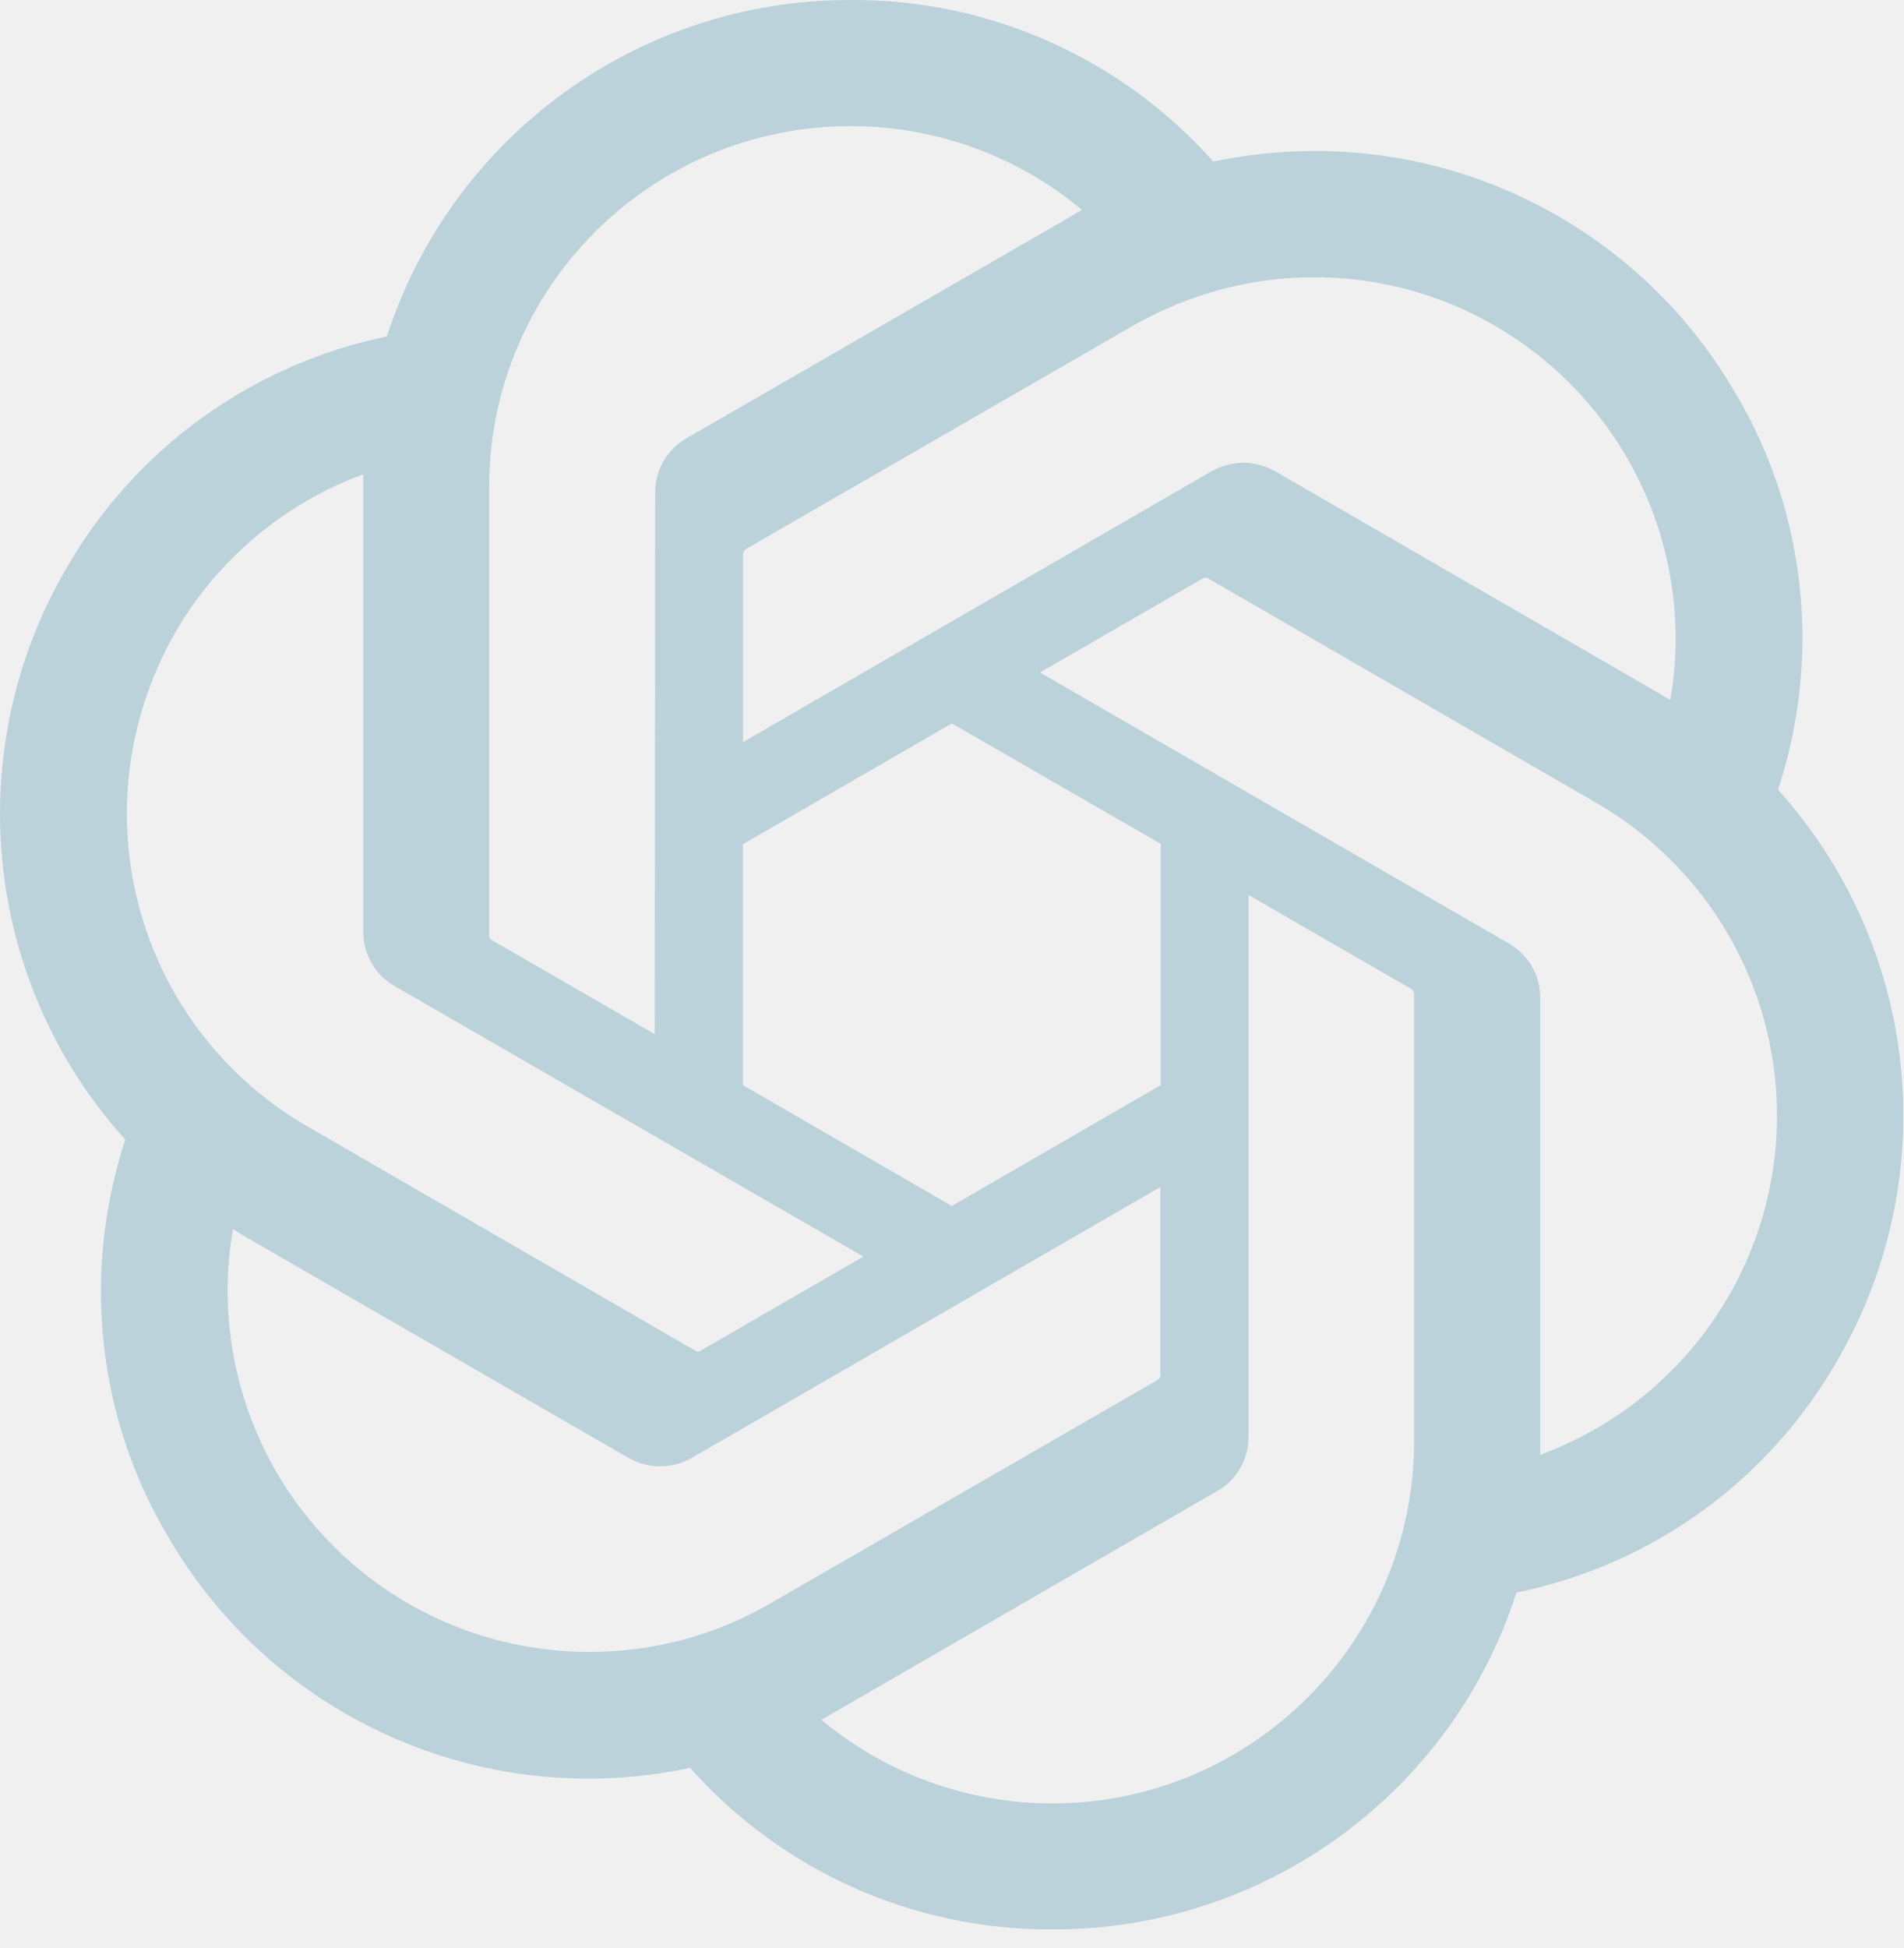
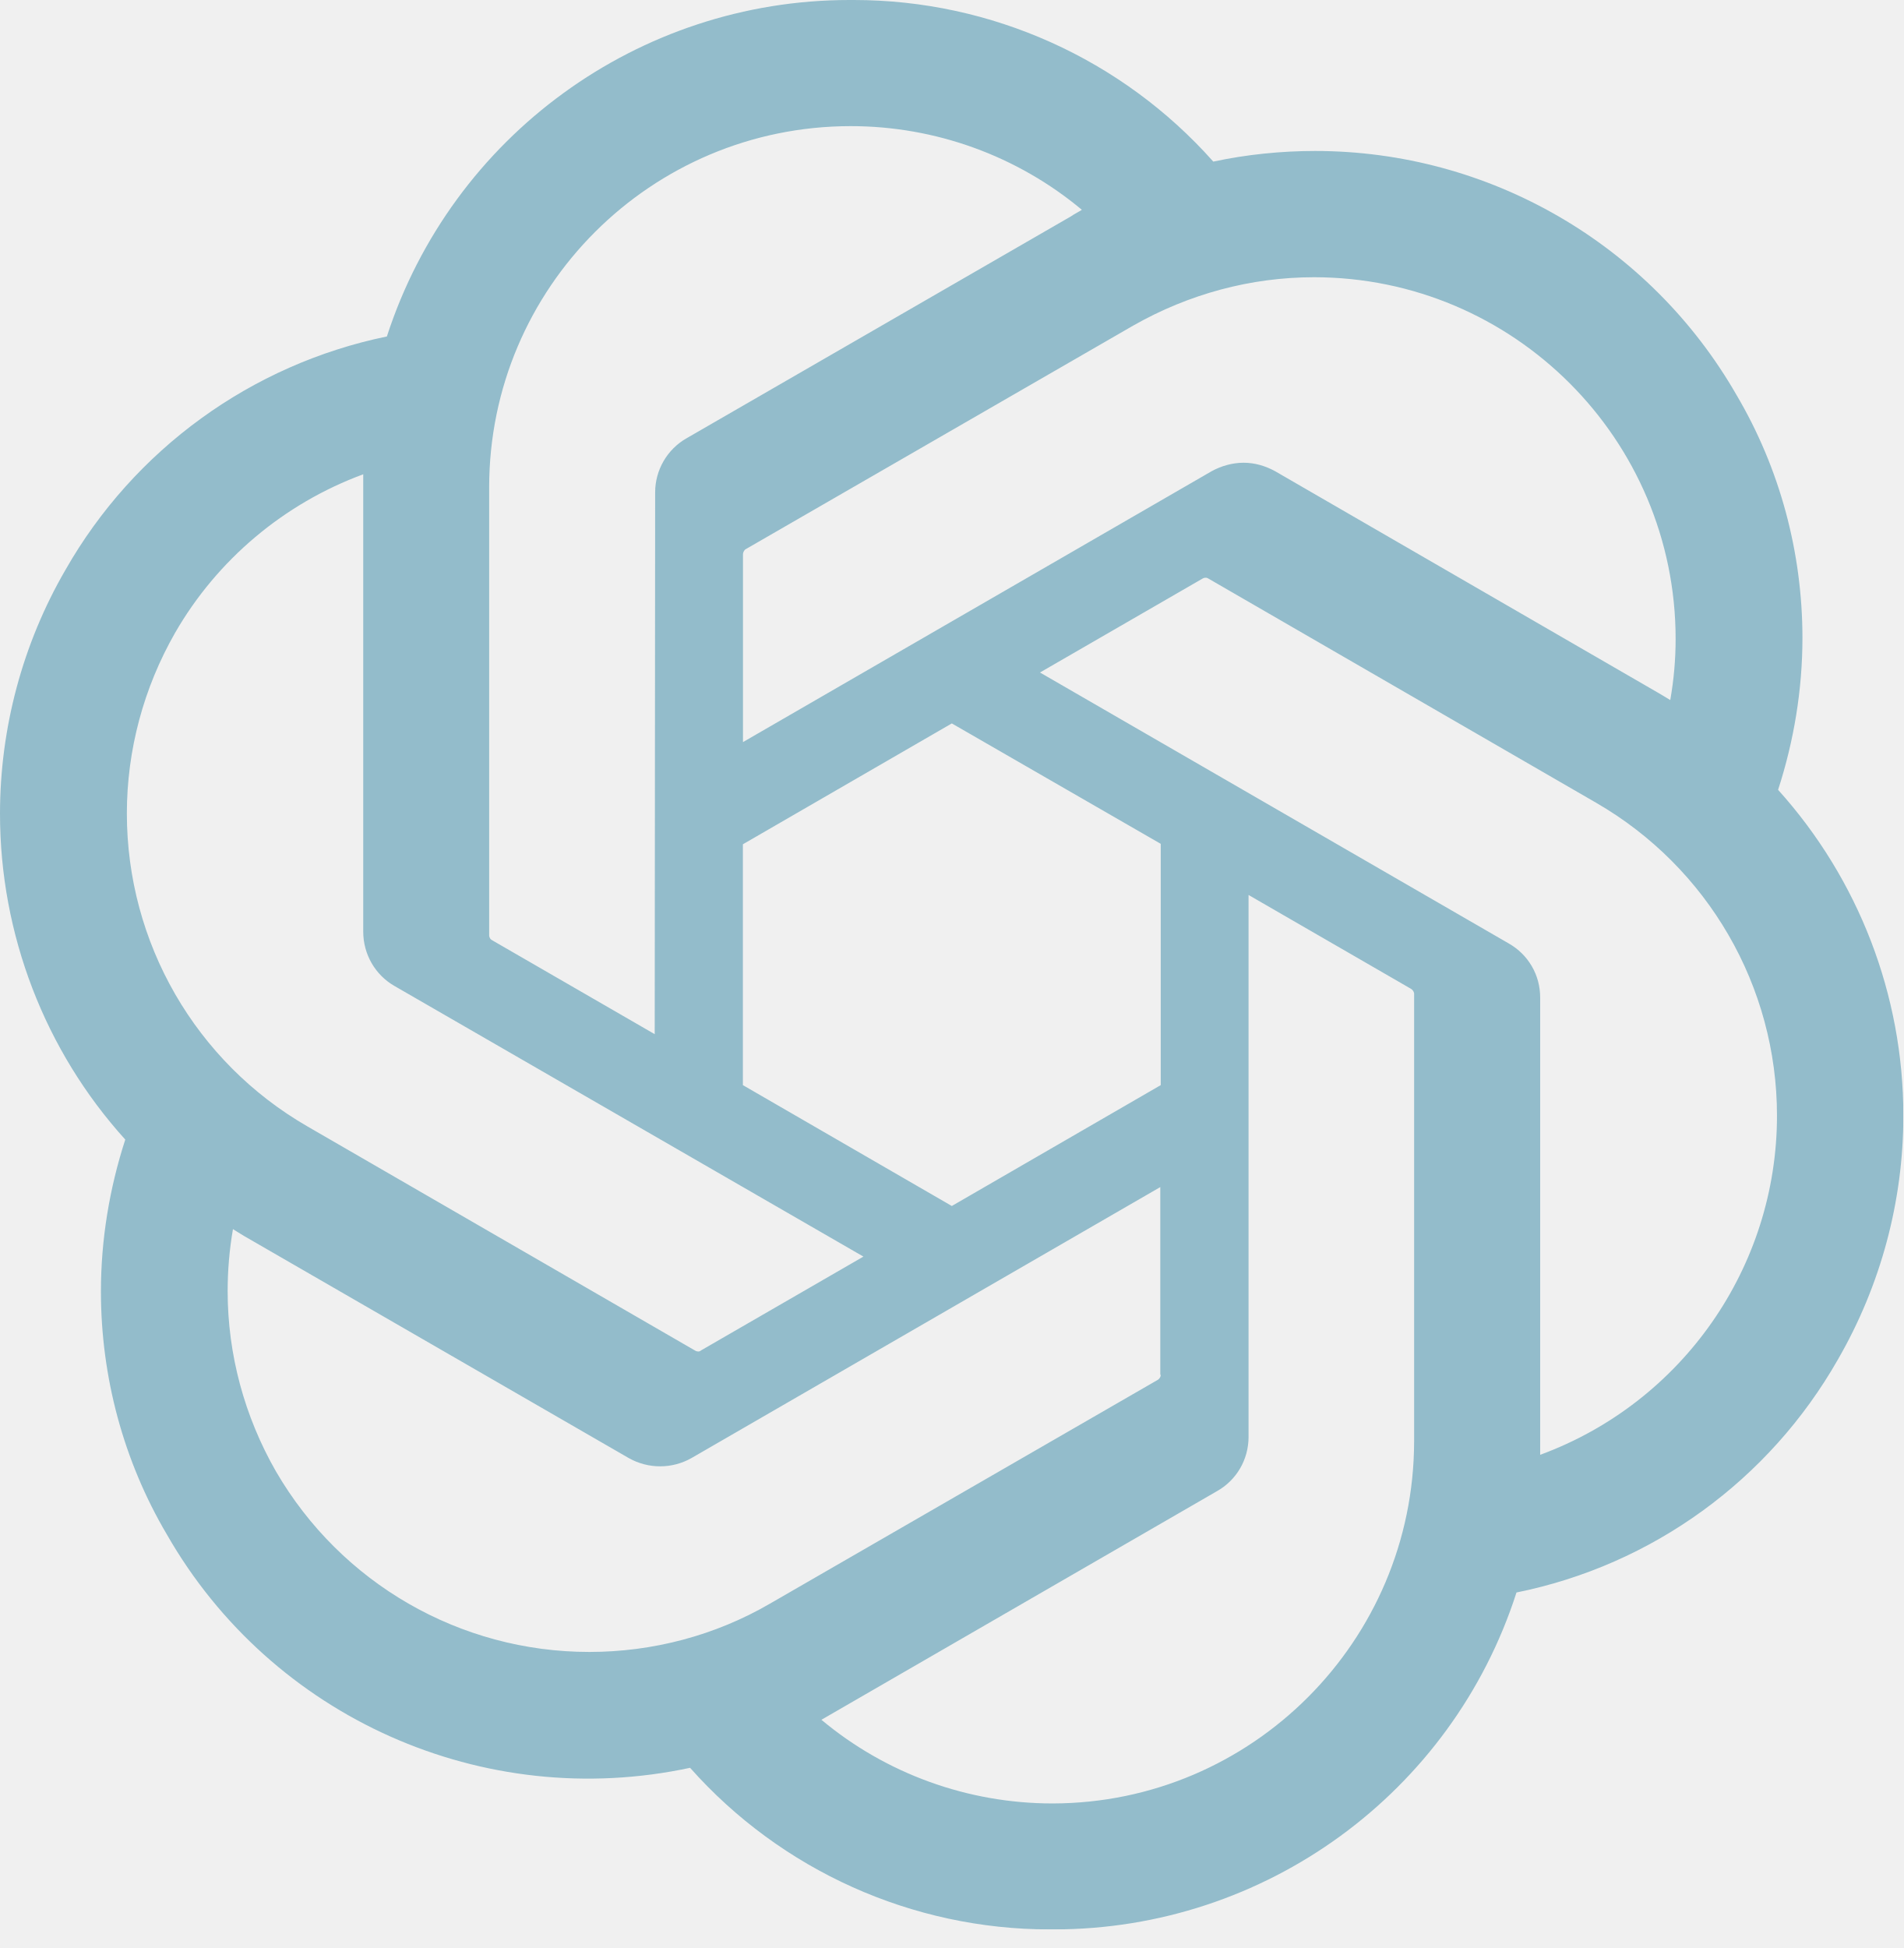
<svg xmlns="http://www.w3.org/2000/svg" xmlns:xlink="http://www.w3.org/1999/xlink" width="43" height="44" viewBox="0 0 43 44" fill="none">
  <defs>
    <rect id="path_0" x="0" y="0" width="43" height="43.58" />
  </defs>
-   <g opacity="10" transform="translate(0 0.000001981943)  rotate(0 21.5 21.79007)">
+   <g opacity="1" transform="translate(0 0.000001981943)  rotate(0 21.5 21.79007)">
    <mask id="bg-mask-0" fill="white">
      <use xlink:href="#path_0" />
    </mask>
    <g mask="url(#bg-mask-0)">
-       <path id="分组 1" fill-rule="evenodd" style="fill:#2b82a1" transform="translate(0 0)  rotate(0 21.5 21.79007)" opacity="0.27" d="M40.17 17.84L40.17 17.84C40.53 16.73 40.72 15.57 40.72 14.41C40.72 12.48 40.21 10.58 39.23 8.92C37.27 5.51 33.64 3.41 29.71 3.41C28.94 3.41 28.16 3.49 27.41 3.65C25.35 1.33 22.39 0 19.29 0L19.22 0L19.19 0C14.43 0 10.21 3.07 8.74 7.6C5.68 8.23 3.03 10.15 1.48 12.87C0.51 14.54 0 16.45 0 18.38C0 21.1 1.01 23.73 2.83 25.74C2.47 26.85 2.28 28.01 2.28 29.17C2.28 31.1 2.79 33 3.77 34.66C6.14 38.8 10.92 40.93 15.59 39.93C17.65 42.25 20.61 43.58 23.71 43.58L23.78 43.58L23.81 43.58C28.57 43.58 32.8 40.51 34.26 35.97C37.33 35.35 39.97 33.43 41.52 30.71C42.49 29.03 43 27.13 43 25.2C43 22.48 41.99 19.86 40.17 17.84Z M18.817 38.695C18.727 38.745 18.647 38.795 18.557 38.845C20.017 40.065 21.867 40.735 23.777 40.735L23.787 40.735C28.287 40.725 31.937 37.065 31.947 32.565L31.947 22.435C31.937 22.385 31.907 22.355 31.877 22.335L28.207 20.215L28.207 32.455C28.207 32.965 27.937 33.435 27.487 33.685L18.817 38.695Z M17.393 36.223L26.163 31.163C26.203 31.133 26.223 31.093 26.223 31.053L26.213 31.053L26.213 26.813L15.623 32.933C15.183 33.183 14.643 33.183 14.203 32.933L5.523 27.923C5.443 27.873 5.323 27.803 5.263 27.763C5.183 28.223 5.143 28.693 5.143 29.163C5.143 30.593 5.523 31.993 6.233 33.233L6.233 33.233C7.703 35.763 10.393 37.313 13.313 37.313C14.743 37.313 16.153 36.943 17.393 36.223Z M8.206 11.013C8.206 10.923 8.206 10.783 8.206 10.713C6.416 11.373 4.906 12.643 3.956 14.293L3.956 14.293C3.246 15.533 2.866 16.943 2.866 18.373C2.866 21.293 4.416 23.983 6.946 25.443L15.716 30.513C15.756 30.533 15.806 30.533 15.836 30.503L19.506 28.383L8.916 22.273C8.476 22.023 8.206 21.553 8.206 21.043L8.206 21.033L8.206 11.013Z M36.055 18.13L27.285 13.06C27.245 13.04 27.195 13.05 27.165 13.07L23.495 15.19L34.085 21.31C34.525 21.56 34.795 22.02 34.795 22.53C34.795 22.53 34.795 22.54 34.795 22.54L34.795 32.86C38.005 31.68 40.145 28.62 40.145 25.2C40.145 22.28 38.585 19.59 36.055 18.13Z M16.834 12.412C16.805 12.442 16.785 12.482 16.785 12.522L16.785 12.522L16.785 16.762L27.375 10.642C27.595 10.522 27.845 10.452 28.095 10.452C28.345 10.452 28.584 10.522 28.805 10.642L37.484 15.662C37.565 15.712 37.654 15.762 37.734 15.812L37.734 15.812C37.815 15.352 37.855 14.892 37.855 14.432C37.855 9.922 34.194 6.262 29.684 6.262C28.255 6.262 26.855 6.642 25.605 7.352L16.834 12.412Z M19.221 2.849C14.711 2.849 11.051 6.499 11.051 11.009L11.051 21.139C11.061 21.189 11.081 21.219 11.121 21.239L14.791 23.359L14.801 11.129L14.801 11.119C14.801 10.619 15.071 10.149 15.511 9.899L24.191 4.889C24.261 4.839 24.381 4.779 24.441 4.739C22.981 3.519 21.131 2.849 19.221 2.849Z M16.783 24.51L21.503 27.24L26.223 24.51L26.223 19.06L21.503 16.34L16.783 19.07L16.783 24.51Z " />
+       <path id="分组 1" fill-rule="evenodd" style="fill:#2b82a1" transform="translate(0 0)  rotate(0 21.5 21.79007)" opacity="0.47" d="M40.17 17.84L40.17 17.84C40.53 16.73 40.72 15.57 40.72 14.41C40.72 12.48 40.21 10.58 39.23 8.92C37.27 5.51 33.64 3.41 29.71 3.41C28.94 3.41 28.16 3.49 27.41 3.65C25.35 1.33 22.39 0 19.29 0L19.22 0L19.19 0C14.43 0 10.21 3.07 8.74 7.6C5.68 8.23 3.03 10.15 1.48 12.87C0.51 14.54 0 16.45 0 18.38C0 21.1 1.01 23.73 2.83 25.74C2.47 26.85 2.28 28.01 2.28 29.17C2.28 31.1 2.79 33 3.77 34.66C6.14 38.8 10.92 40.93 15.59 39.93C17.65 42.25 20.61 43.58 23.71 43.58L23.78 43.58L23.81 43.58C28.57 43.58 32.8 40.51 34.26 35.97C37.33 35.35 39.97 33.43 41.52 30.71C42.49 29.03 43 27.13 43 25.2C43 22.48 41.99 19.86 40.17 17.84Z M18.817 38.695C18.727 38.745 18.647 38.795 18.557 38.845C20.017 40.065 21.867 40.735 23.777 40.735L23.787 40.735C28.287 40.725 31.937 37.065 31.947 32.565L31.947 22.435C31.937 22.385 31.907 22.355 31.877 22.335L28.207 20.215L28.207 32.455C28.207 32.965 27.937 33.435 27.487 33.685L18.817 38.695Z M17.393 36.223L26.163 31.163C26.203 31.133 26.223 31.093 26.223 31.053L26.213 31.053L26.213 26.813L15.623 32.933C15.183 33.183 14.643 33.183 14.203 32.933L5.523 27.923C5.443 27.873 5.323 27.803 5.263 27.763C5.183 28.223 5.143 28.693 5.143 29.163C5.143 30.593 5.523 31.993 6.233 33.233L6.233 33.233C7.703 35.763 10.393 37.313 13.313 37.313C14.743 37.313 16.153 36.943 17.393 36.223Z M8.206 11.013C8.206 10.923 8.206 10.783 8.206 10.713C6.416 11.373 4.906 12.643 3.956 14.293L3.956 14.293C3.246 15.533 2.866 16.943 2.866 18.373C2.866 21.293 4.416 23.983 6.946 25.443L15.716 30.513C15.756 30.533 15.806 30.533 15.836 30.503L19.506 28.383L8.916 22.273C8.476 22.023 8.206 21.553 8.206 21.043L8.206 21.033L8.206 11.013Z M36.055 18.13L27.285 13.06C27.245 13.04 27.195 13.05 27.165 13.07L23.495 15.19L34.085 21.31C34.525 21.56 34.795 22.02 34.795 22.53C34.795 22.53 34.795 22.54 34.795 22.54L34.795 32.86C38.005 31.68 40.145 28.62 40.145 25.2C40.145 22.28 38.585 19.59 36.055 18.13Z M16.834 12.412C16.805 12.442 16.785 12.482 16.785 12.522L16.785 12.522L16.785 16.762L27.375 10.642C27.595 10.522 27.845 10.452 28.095 10.452C28.345 10.452 28.584 10.522 28.805 10.642L37.484 15.662C37.565 15.712 37.654 15.762 37.734 15.812L37.734 15.812C37.815 15.352 37.855 14.892 37.855 14.432C37.855 9.922 34.194 6.262 29.684 6.262C28.255 6.262 26.855 6.642 25.605 7.352L16.834 12.412Z M19.221 2.849C14.711 2.849 11.051 6.499 11.051 11.009L11.051 21.139C11.061 21.189 11.081 21.219 11.121 21.239L14.791 23.359L14.801 11.129L14.801 11.119C14.801 10.619 15.071 10.149 15.511 9.899L24.191 4.889C24.261 4.839 24.381 4.779 24.441 4.739C22.981 3.519 21.131 2.849 19.221 2.849Z M16.783 24.51L21.503 27.24L26.223 24.51L26.223 19.06L21.503 16.34L16.783 19.07L16.783 24.51Z " />
    </g>
  </g>
</svg>
